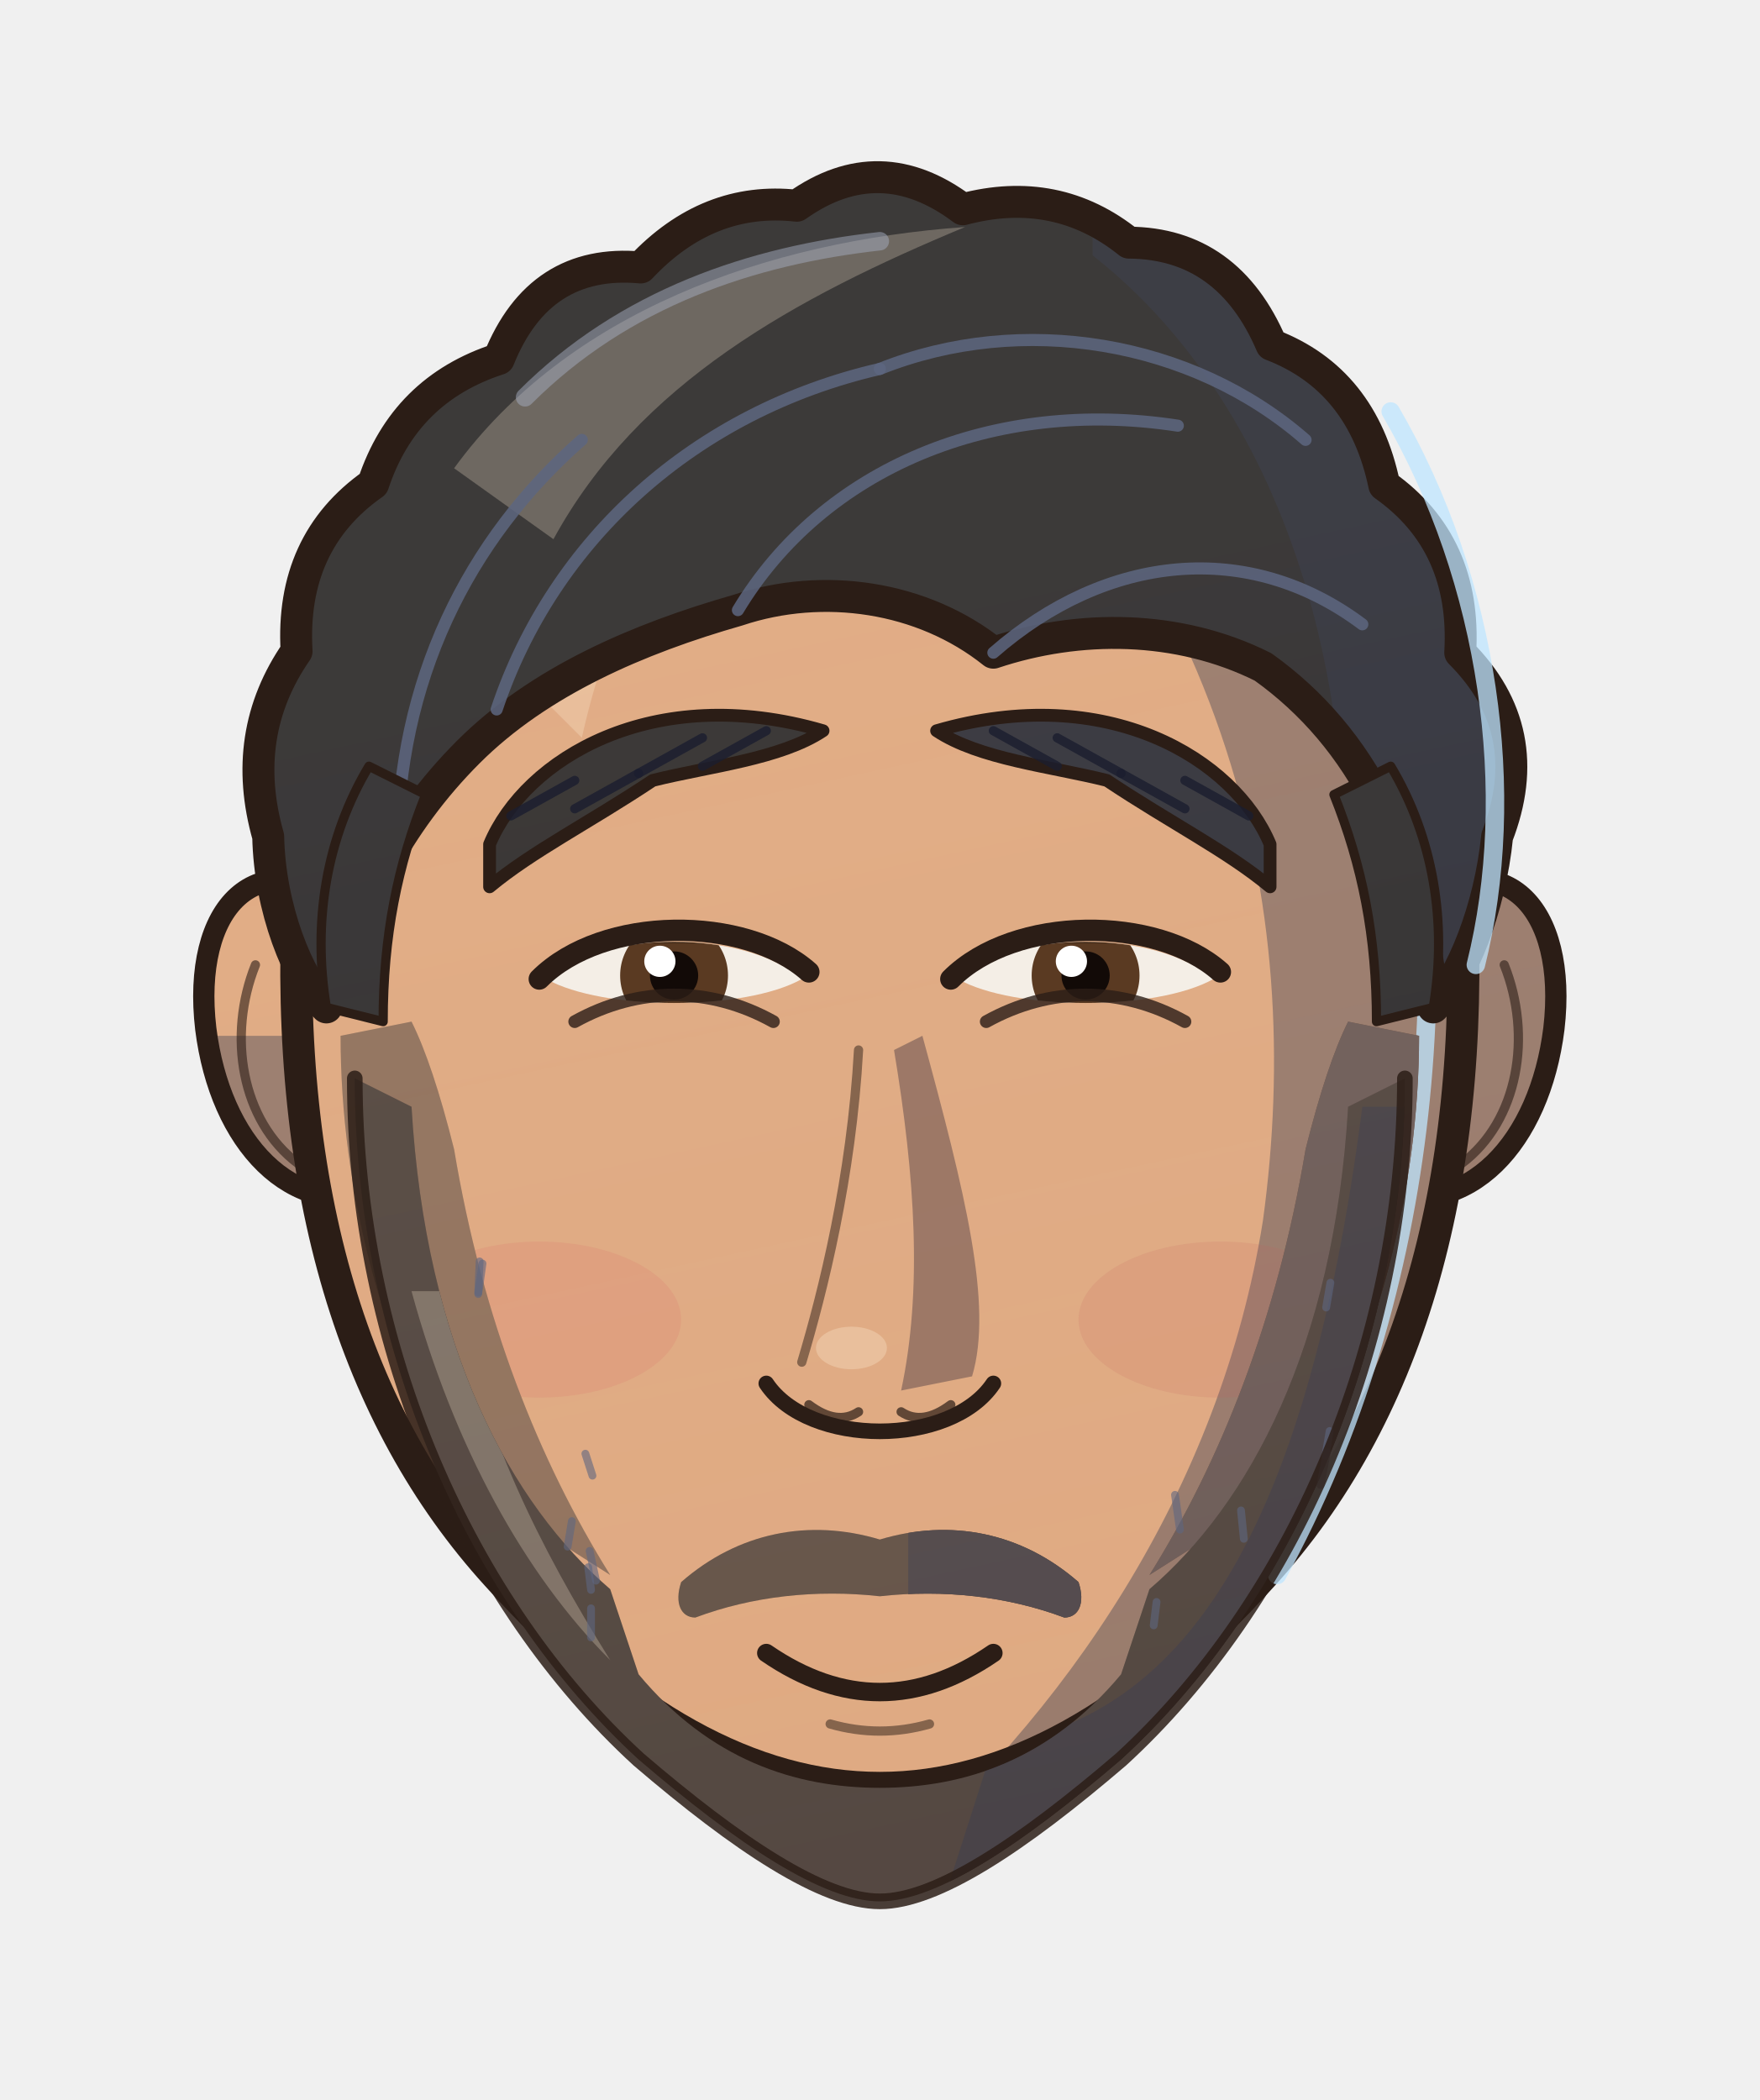
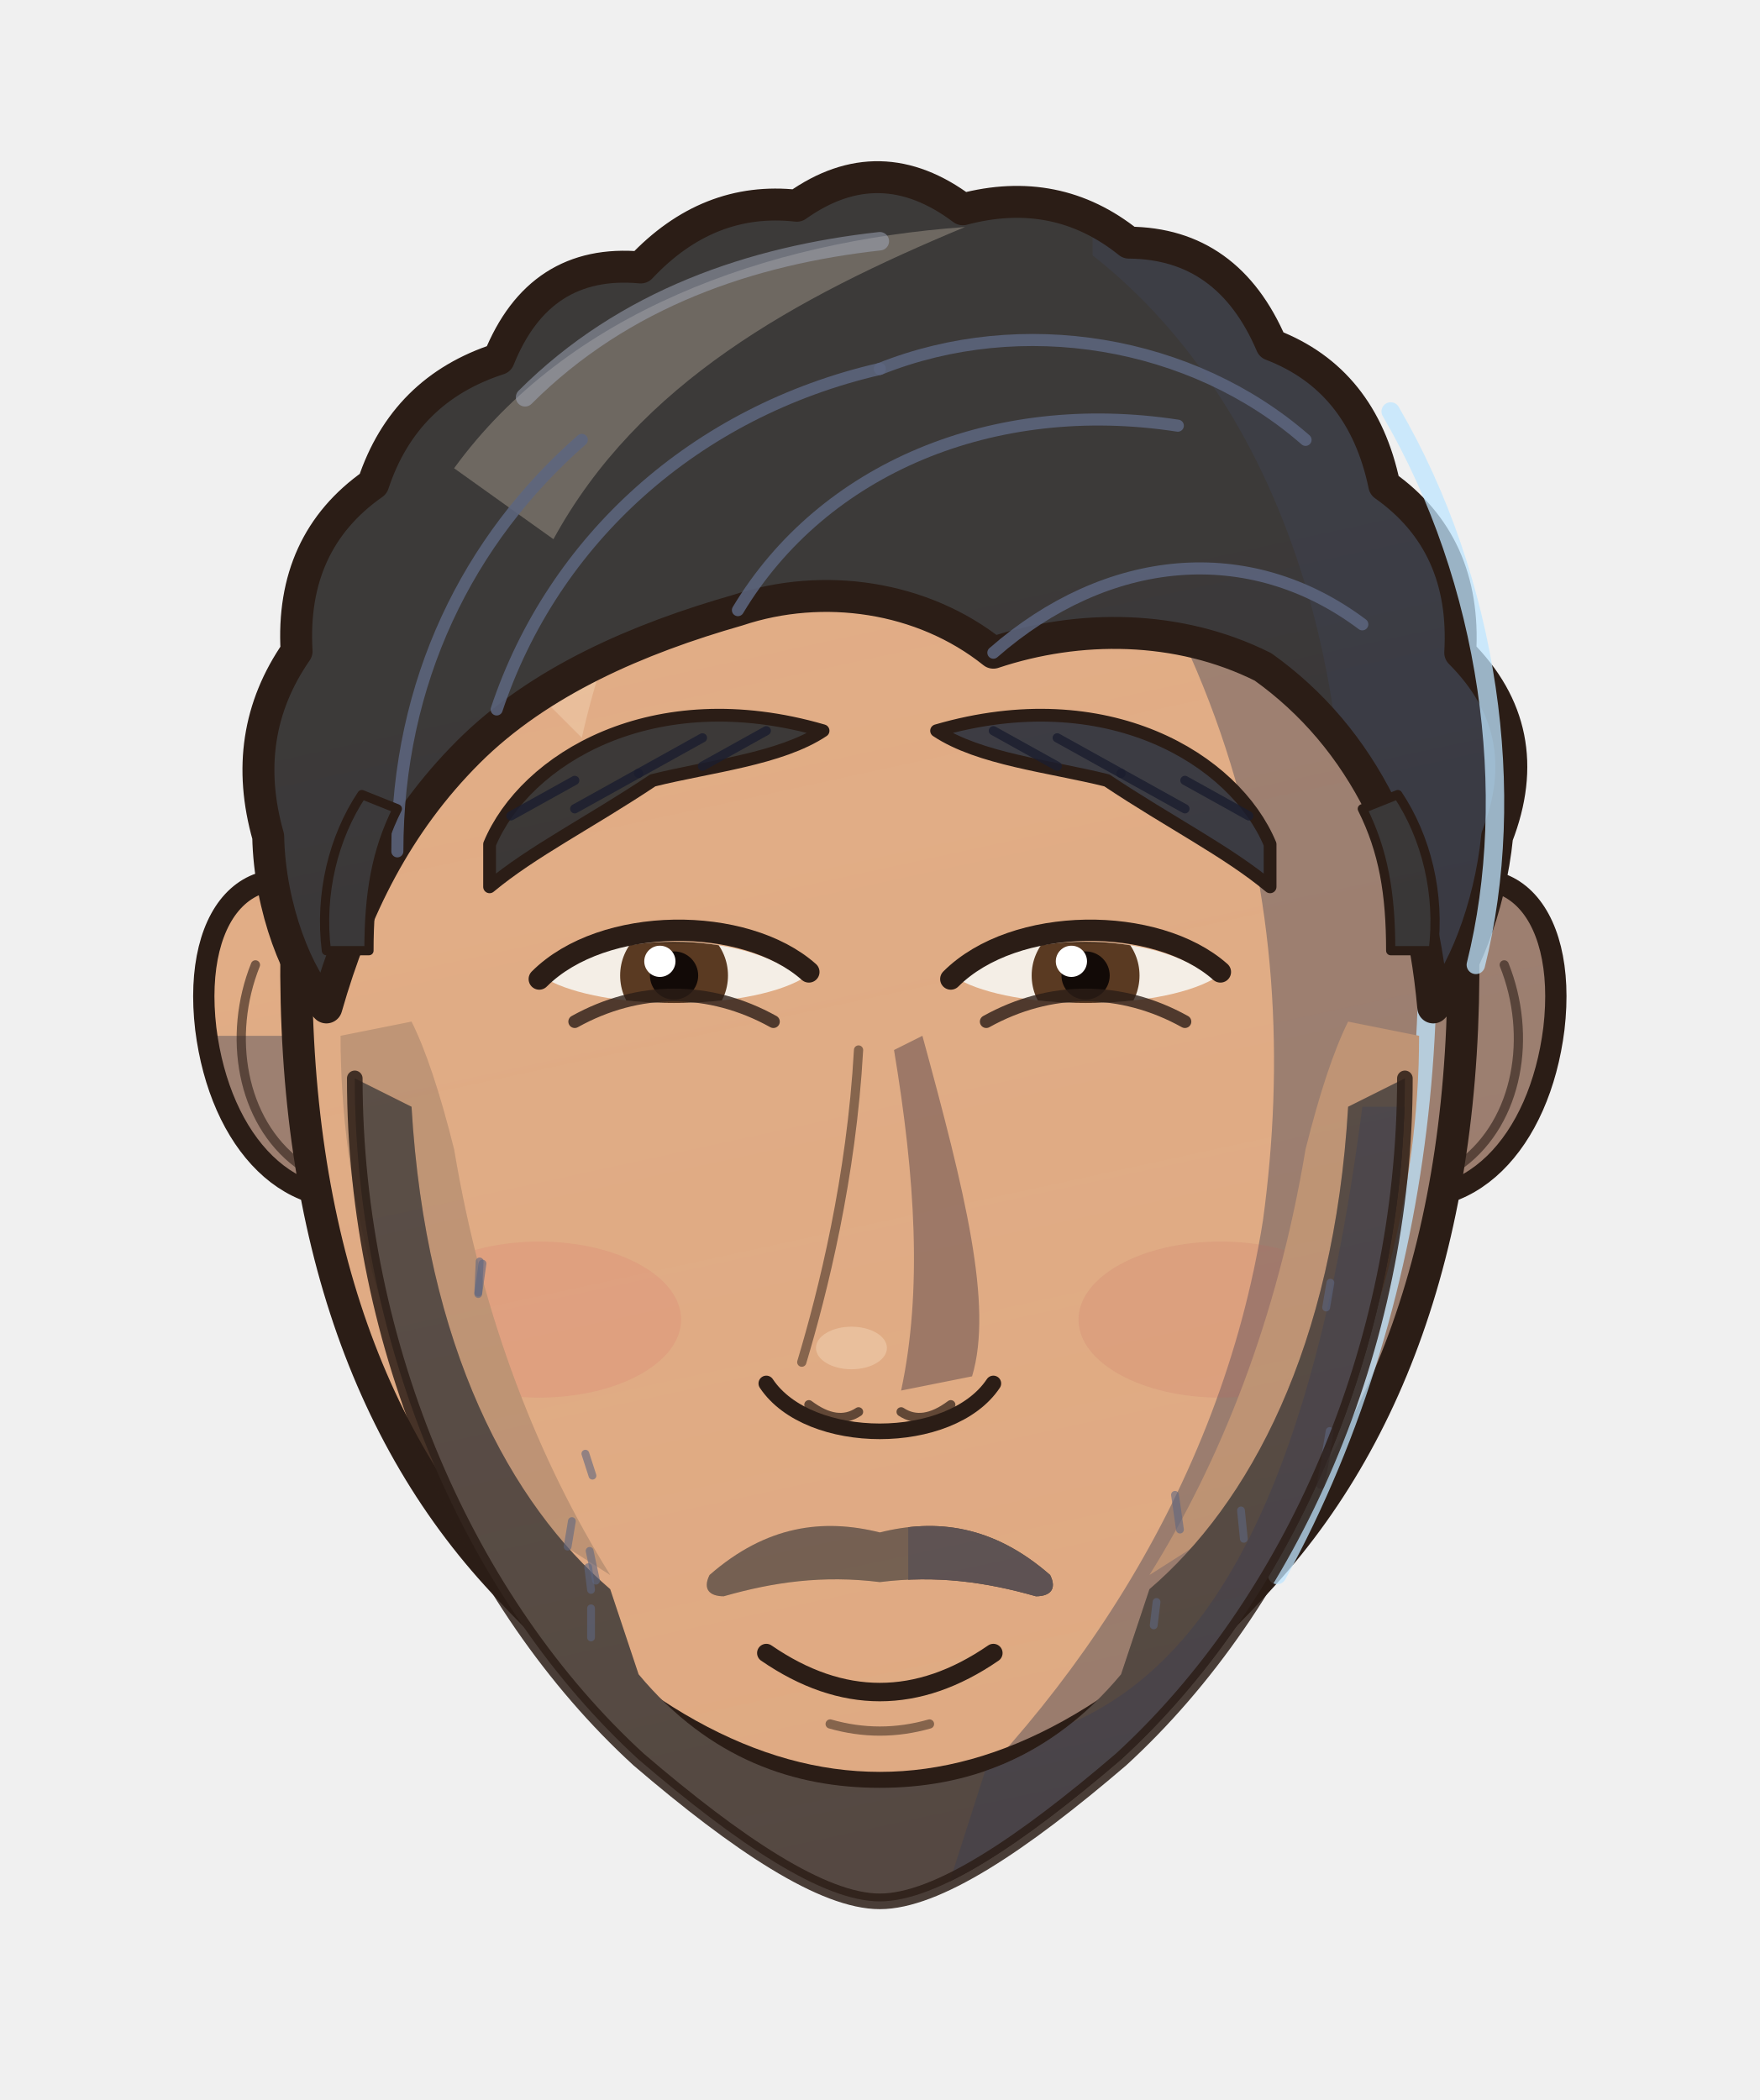
<svg xmlns="http://www.w3.org/2000/svg" viewBox="176 4 248 296" width="248" height="296">
  <defs>
    <linearGradient id="form" gradientUnits="userSpaceOnUse" x1="170" y1="120" x2="470" y2="1500">
      <stop offset="0" stop-color="#fff1d6" stop-opacity="0.16" />
      <stop offset="0.45" stop-color="#fff1d6" stop-opacity="0" />
      <stop offset="1" stop-color="#0b1030" stop-opacity="0.18" />
    </linearGradient>
    <clipPath id="c1">
      <path d="M226,132 C212,122 203,132 205,149 C207,165 217,176 230,172 Z" />
    </clipPath>
    <clipPath id="c2">
      <path d="M 374,132 C 388,122 397,132 395,149 C 393,165 383,176 370,172 Z" />
    </clipPath>
    <clipPath id="c3">
      <path d="M300,50 C352,50 380,86 382,130 C384,172 374,204 354,226 C336,246 318,256 300,256 C282,256 264,246 246,226 C226,204 216,172 218,130 C220,86 248,50 300,50 Z" />
    </clipPath>
    <clipPath id="c4">
      <path d="M213.8,121.9 Q209.7,107.5 217.8,95.8 Q216.9,80.4 228.6,72.2 Q233.0,58.9 246.3,54.6 Q252.0,40.4 266.3,41.7 Q275.8,31.6 288.3,33.0 Q300.0,24.7 311.7,33.5 Q324.9,30.0 335.1,38.2 Q349.1,38.3 355.2,52.6 Q368.0,57.5 371.1,72.4 Q382.7,80.6 381.8,96.0 Q392.8,107.0 387.0,121.9 C386,132 382,142 378,146 C376,124 368,108 354,98 C342,92 328,92 316,96 C306,88 292,86 280,90 C266,94 252,100 242,110 C232,120 226,132 222,146 C218,142 214,132 213.8,121.9 Z" />
    </clipPath>
    <clipPath id="c5">
-       <path d="M222,146 C220,134 222,122 228,112 L236,116 C232,126 230,136 230,148 Z" />
+       <path d="M222,138 C221,130 223,122 227,116 L232,118 C229,124 228,130 228,138 Z" />
    </clipPath>
    <clipPath id="c6">
-       <path d="M 378,146 C 380,134 378,122 372,112 L 364,116 C 368,126 370,136 370,148 Z" />
+       <path d="M 378,138 C 379,130 377,122 373,116 L 368,118 C 371,124 372,130 372,138 Z" />
    </clipPath>
    <clipPath id="c7">
      <path d="M245,123 C250,111 268,100 292,107 C286,111 276,112 268,114 C259,120 251,124 245,129 Z" />
    </clipPath>
    <clipPath id="c8">
      <path d="M 355,123 C 350,111 332,100 308,107 C 314,111 324,112 332,114 C 341,120 349,124 355,129 Z" />
    </clipPath>
    <clipPath id="c9">
      <path d="M253,142 C261,135 281,135 289,142 C281,146.5 261,146.5 253,142 Z" />
    </clipPath>
    <clipPath id="c10">
      <path d="M311,142 C319,135 339,135 347,142 C339,146.5 319,146.5 311,142 Z" />
    </clipPath>
    <clipPath id="c11">
      <path d="M224,150 C224,172 230,194 240,212 L262,226 C252,210 244,190 240,166 C238,158 236,152 234,148 Z" />
    </clipPath>
    <clipPath id="c12">
      <path d="M 376,150 C 376,172 370,194 360,212 L 338,226 C 348,210 356,190 360,166 C 362,158 364,152 366,148 Z" />
    </clipPath>
    <clipPath id="c13">
      <path d="M226,156 C226,194 242,230 266,252 C280,264 292,272 300,272 C308,272 320,264 334,252 C358,230 374,194 374,156 L366,160 C364,194 352,216 338,228 L334,240 C324,252 312,256 300,256 C288,256 276,252 266,240 L262,228 C248,216 236,194 234,160 Z" />
    </clipPath>
    <clipPath id="c14">
-       <path d="M272,227 C280,220 290,218 300,221 C310,218 320,220 328,227 C329,230 328,232 326,232 C318,229 309,228 300,229 C291,228 282,229 274,232 C272,232 271,230 272,227 Z" />
+       <path d="M276,226 C284,219 292,218 300,220 C308,218 316,219 324,226 C325,228 324,229 322,229 C315,227 308,226 300,227 C292,226 285,227 278,229 C276,229 275,228 276,226 Z" />
    </clipPath>
  </defs>
  <rect x="200" y="290" width="200" height="40" fill="none" />
  <path d="M226,132 C212,122 203,132 205,149 C207,165 217,176 230,172 Z" fill="#dba077" />
  <g clip-path="url(#c1)">
    <path d="M190,150 L240,150 L240,190 L190,190 Z" fill="#8c6c5f" />
    <rect x="0" y="0" width="600" height="1400" fill="url(#form)" />
  </g>
  <path d="M226,132 C212,122 203,132 205,149 C207,165 217,176 230,172 Z" fill="none" stroke="#2b1d16" stroke-width="3.0" stroke-linejoin="round" />
  <path d="M 374,132 C 388,122 397,132 395,149 C 393,165 383,176 370,172 Z" fill="#dba077" />
  <g clip-path="url(#c2)">
    <path d="M360,110 L410,110 L410,190 L360,190 Z" fill="#8c6c5f" />
    <rect x="0" y="0" width="600" height="1400" fill="url(#form)" />
  </g>
  <path d="M 374,132 C 388,122 397,132 395,149 C 393,165 383,176 370,172 Z" fill="none" stroke="#2b1d16" stroke-width="3.0" stroke-linejoin="round" />
  <path d="M212,140 C208,150 210,162 218,168" fill="none" stroke="#2b1d16" stroke-width="1.3" stroke-linecap="round" stroke-linejoin="round" opacity="0.6" />
  <path d="M388,140 C392,150 390,162 382,168" fill="none" stroke="#2b1d16" stroke-width="1.3" stroke-linecap="round" stroke-linejoin="round" opacity="0.6" />
  <path d="M300,50 C352,50 380,86 382,130 C384,172 374,204 354,226 C336,246 318,256 300,256 C282,256 264,246 246,226 C226,204 216,172 218,130 C220,86 248,50 300,50 Z" fill="#dba077" />
  <g clip-path="url(#c3)">
    <path d="M300,40 C356,46 386,86 384,130 C384,174 372,210 352,232 C334,254 316,266 300,268 C326,246 348,214 354,176 C360,132 350,82 300,40 Z" fill="#8c6c5f" />
    <path d="M246,96 C252,78 266,66 284,62 C270,74 262,90 258,108 Z" fill="#e6b894" opacity="0.85" />
    <rect x="0" y="0" width="600" height="1400" fill="url(#form)" />
  </g>
  <path d="M300,50 C352,50 380,86 382,130 C384,172 374,204 354,226 C336,246 318,256 300,256 C282,256 264,246 246,226 C226,204 216,172 218,130 C220,86 248,50 300,50 Z" fill="none" stroke="#2b1d16" stroke-width="4.5" stroke-linejoin="round" />
  <path d="M372,96 C382,136 378,186 356,226" fill="none" stroke="#bfe6ff" stroke-width="2.6" stroke-linecap="round" opacity="0.75" />
  <ellipse cx="252" cy="190" rx="20" ry="11" fill="#d9706a" opacity="0.18" />
  <ellipse cx="348" cy="190" rx="20" ry="11" fill="#c0605e" opacity="0.15" />
  <path d="M213.8,121.9 Q209.7,107.5 217.8,95.8 Q216.9,80.4 228.6,72.2 Q233.0,58.9 246.3,54.6 Q252.0,40.4 266.3,41.7 Q275.8,31.6 288.3,33.0 Q300.0,24.7 311.7,33.5 Q324.9,30.0 335.1,38.2 Q349.1,38.3 355.2,52.6 Q368.0,57.5 371.1,72.4 Q382.7,80.6 381.8,96.0 Q392.8,107.0 387.0,121.9 C386,132 382,142 378,146 C376,124 368,108 354,98 C342,92 328,92 316,96 C306,88 292,86 280,90 C266,94 252,100 242,110 C232,120 226,132 222,146 C218,142 214,132 213.8,121.9 Z" fill="#17171c" />
  <g clip-path="url(#c4)">
    <path d="M330,26 C374,40 396,90 384,148 L364,148 C370,104 358,62 330,40 Z" fill="#181b2a" />
    <path d="M240,70 C256,48 284,38 312,36 C288,46 266,58 254,80 Z" fill="#5d5854" opacity="0.85" />
    <rect x="0" y="0" width="600" height="1400" fill="url(#form)" />
  </g>
  <path d="M213.8,121.9 Q209.7,107.5 217.8,95.8 Q216.9,80.4 228.6,72.2 Q233.0,58.9 246.3,54.6 Q252.0,40.4 266.3,41.7 Q275.8,31.6 288.3,33.0 Q300.0,24.7 311.7,33.5 Q324.9,30.0 335.1,38.2 Q349.1,38.3 355.2,52.6 Q368.0,57.5 371.1,72.4 Q382.7,80.6 381.8,96.0 Q392.8,107.0 387.0,121.9 C386,132 382,142 378,146 C376,124 368,108 354,98 C342,92 328,92 316,96 C306,88 292,86 280,90 C266,94 252,100 242,110 C232,120 226,132 222,146 C218,142 214,132 213.8,121.9 Z" fill="none" stroke="#2b1d16" stroke-width="4.5" stroke-linejoin="round" />
  <path d="M372,62 C386,86 390,116 384,140" fill="none" stroke="#bfe6ff" stroke-width="2.6" stroke-linecap="round" opacity="0.75" />
  <path d="M246,104 C254,80 274,62 300,56" fill="none" stroke="#5d6680" stroke-width="1.7" stroke-linecap="round" stroke-linejoin="round" opacity="0.85" />
  <path d="M280,90 C292,70 316,60 342,64" fill="none" stroke="#5d6680" stroke-width="1.7" stroke-linecap="round" stroke-linejoin="round" opacity="0.85" />
  <path d="M316,96 C332,82 352,80 368,92" fill="none" stroke="#5d6680" stroke-width="1.7" stroke-linecap="round" stroke-linejoin="round" opacity="0.85" />
  <path d="M232,124 C232,100 242,80 258,66" fill="none" stroke="#5d6680" stroke-width="1.7" stroke-linecap="round" stroke-linejoin="round" opacity="0.85" />
  <path d="M300,56 C320,48 344,52 360,66" fill="none" stroke="#5d6680" stroke-width="1.7" stroke-linecap="round" stroke-linejoin="round" opacity="0.85" />
  <path d="M250,60 C264,46 282,40 300,38" fill="none" stroke="#a3abc0" stroke-width="2.6" stroke-linecap="round" stroke-linejoin="round" opacity="0.5" />
-   <path d="M222,146 C220,134 222,122 228,112 L236,116 C232,126 230,136 230,148 Z" fill="#17171c" />
+   <path d="M222,138 C221,130 223,122 227,116 L232,118 C229,124 228,130 228,138 Z" fill="#17171c" />
  <g clip-path="url(#c5)">
    <rect x="0" y="0" width="600" height="1400" fill="url(#form)" />
  </g>
-   <path d="M222,146 C220,134 222,122 228,112 L236,116 C232,126 230,136 230,148 Z" fill="none" stroke="#2b1d16" stroke-width="1.3" stroke-linejoin="round" />
-   <path d="M 378,146 C 380,134 378,122 372,112 L 364,116 C 368,126 370,136 370,148 Z" fill="#17171c" />
+   <path d="M222,138 C221,130 223,122 227,116 L232,118 C229,124 228,130 228,138 Z" fill="none" stroke="#2b1d16" stroke-width="1.3" stroke-linejoin="round" />
+   <path d="M 378,138 C 379,130 377,122 373,116 L 368,118 C 371,124 372,130 372,138 Z" fill="#17171c" />
  <g clip-path="url(#c6)">
    <rect x="0" y="0" width="600" height="1400" fill="url(#form)" />
  </g>
-   <path d="M 378,146 C 380,134 378,122 372,112 L 364,116 C 368,126 370,136 370,148 Z" fill="none" stroke="#2b1d16" stroke-width="1.3" stroke-linejoin="round" />
+   <path d="M 378,138 C 379,130 377,122 373,116 L 368,118 C 371,124 372,130 372,138 Z" fill="none" stroke="#2b1d16" stroke-width="1.3" stroke-linejoin="round" />
  <path d="M245,123 C250,111 268,100 292,107 C286,111 276,112 268,114 C259,120 251,124 245,129 Z" fill="#18171a" />
  <g clip-path="url(#c7)">
    <rect x="0" y="0" width="600" height="1400" fill="url(#form)" />
  </g>
  <path d="M245,123 C250,111 268,100 292,107 C286,111 276,112 268,114 C259,120 251,124 245,129 Z" fill="none" stroke="#2b1d16" stroke-width="1.8" stroke-linejoin="round" />
  <path d="M 355,123 C 350,111 332,100 308,107 C 314,111 324,112 332,114 C 341,120 349,124 355,129 Z" fill="#18171a" />
  <g clip-path="url(#c8)">
    <path d="M300,90 L360,90 L360,130 L300,130 Z" fill="#191b28" />
    <rect x="0" y="0" width="600" height="1400" fill="url(#form)" />
  </g>
  <path d="M 355,123 C 350,111 332,100 308,107 C 314,111 324,112 332,114 C 341,120 349,124 355,129 Z" fill="none" stroke="#2b1d16" stroke-width="1.8" stroke-linejoin="round" />
  <path d="M248,119 l9,-5" fill="none" stroke="#1a1d2e" stroke-width="1.3" stroke-linecap="round" stroke-linejoin="round" opacity="0.8" />
  <path d="M257,118 l9,-5" fill="none" stroke="#1a1d2e" stroke-width="1.3" stroke-linecap="round" stroke-linejoin="round" opacity="0.8" />
  <path d="M266,113 l9,-5" fill="none" stroke="#1a1d2e" stroke-width="1.3" stroke-linecap="round" stroke-linejoin="round" opacity="0.8" />
  <path d="M275,112 l9,-5" fill="none" stroke="#1a1d2e" stroke-width="1.3" stroke-linecap="round" stroke-linejoin="round" opacity="0.8" />
  <path d="M352,119 l-9,-5" fill="none" stroke="#1a1d2e" stroke-width="1.3" stroke-linecap="round" stroke-linejoin="round" opacity="0.8" />
  <path d="M343,118 l-9,-5" fill="none" stroke="#1a1d2e" stroke-width="1.3" stroke-linecap="round" stroke-linejoin="round" opacity="0.8" />
  <path d="M334,113 l-9,-5" fill="none" stroke="#1a1d2e" stroke-width="1.3" stroke-linecap="round" stroke-linejoin="round" opacity="0.8" />
  <path d="M325,112 l-9,-5" fill="none" stroke="#1a1d2e" stroke-width="1.3" stroke-linecap="round" stroke-linejoin="round" opacity="0.8" />
  <path d="M253,142 C261,135 281,135 289,142 C281,146.5 261,146.5 253,142 Z" fill="#f4eee6" />
  <g clip-path="url(#c9)">
    <circle cx="271" cy="141.5" r="7.6" fill="#5a3a22" />
    <circle cx="271" cy="141.5" r="3.4" fill="#120a07" />
    <circle cx="269" cy="139.5" r="2.2" fill="#fff" />
    <path d="M251,130 L291,130 L291,137 L251,137 Z" fill="#000" opacity="0.18" />
  </g>
  <path d="M252,142 C261,133 281,133 290,141" fill="none" stroke="#2b1d16" stroke-width="3.0" stroke-linecap="round" stroke-linejoin="round" opacity="1.0" />
  <path d="M257,148 C266,143 276,143 285,148" fill="none" stroke="#2b1d16" stroke-width="1.8" stroke-linecap="round" stroke-linejoin="round" opacity="0.8" />
  <path d="M311,142 C319,135 339,135 347,142 C339,146.5 319,146.5 311,142 Z" fill="#f4eee6" />
  <g clip-path="url(#c10)">
    <circle cx="329" cy="141.5" r="7.6" fill="#5a3a22" />
    <circle cx="329" cy="141.5" r="3.4" fill="#120a07" />
    <circle cx="327" cy="139.5" r="2.2" fill="#fff" />
    <path d="M309,130 L349,130 L349,137 L309,137 Z" fill="#000" opacity="0.18" />
  </g>
  <path d="M310,142 C319,133 339,133 348,141" fill="none" stroke="#2b1d16" stroke-width="3.0" stroke-linecap="round" stroke-linejoin="round" opacity="1.0" />
  <path d="M315,148 C324,143 334,143 343,148" fill="none" stroke="#2b1d16" stroke-width="1.8" stroke-linecap="round" stroke-linejoin="round" opacity="0.8" />
  <path d="M306,150 C312,172 316,188 313,198 L303,200 C306,186 305,170 302,152 Z" fill="#8c6c5f" opacity="0.8" />
  <path d="M297,152 C296,170 292,186 289,196" fill="none" stroke="#2b1d16" stroke-width="1.3" stroke-linecap="round" stroke-linejoin="round" opacity="0.5" />
  <path d="M284,199 C290,208 310,208 316,199" fill="none" stroke="#2b1d16" stroke-width="2.2" stroke-linecap="round" stroke-linejoin="round" opacity="1.0" />
  <path d="M290,202 q4,3 7,1 M310,202 q-4,3 -7,1" fill="none" stroke="#2b1d16" stroke-width="1.3" stroke-linecap="round" stroke-linejoin="round" opacity="0.7" />
  <ellipse cx="296" cy="194" rx="5" ry="3" fill="#ebc4a2" opacity="0.8" />
  <path d="M284,237 Q300,248 316,237" fill="none" stroke="#2b1d16" stroke-width="2.6" stroke-linecap="round" stroke-linejoin="round" opacity="1.0" />
  <path d="M293,247 Q300,249 307,247" fill="none" stroke="#2b1d16" stroke-width="1.3" stroke-linecap="round" stroke-linejoin="round" opacity="0.5" />
-   <path d="M224,150 C224,172 230,194 240,212 L262,226 C252,210 244,190 240,166 C238,158 236,152 234,148 Z" fill="#83624e" />
+   <path d="M224,150 C224,172 230,194 240,212 L262,226 C252,210 244,190 240,166 C238,158 236,152 234,148 Z" fill="#b48565" />
  <g clip-path="url(#c11)">
    <rect x="0" y="0" width="600" height="1400" fill="url(#form)" />
  </g>
-   <path d="M 376,150 C 376,172 370,194 360,212 L 338,226 C 348,210 356,190 360,166 C 362,158 364,152 366,148 Z" fill="#83624e" />
+   <path d="M 376,150 C 376,172 370,194 360,212 L 338,226 C 348,210 356,190 360,166 C 362,158 364,152 366,148 Z" fill="#b48565" />
  <g clip-path="url(#c12)">
-     <path d="M300,140 L400,140 L400,240 L300,240 Z" fill="#5c4a49" />
    <rect x="0" y="0" width="600" height="1400" fill="url(#form)" />
  </g>
  <path d="M226,156 C226,194 242,230 266,252 C280,264 292,272 300,272 C308,272 320,264 334,252 C358,230 374,194 374,156 L366,160 C364,194 352,216 338,228 L334,240 C324,252 312,256 300,256 C288,256 276,252 266,240 L262,228 C248,216 236,194 234,160 Z" fill="#3e322e" />
  <g clip-path="url(#c13)">
    <path d="M316,250 C342,246 360,222 368,160 L400,160 L400,300 L300,300 Z" fill="#312c35" />
-     <path d="M234,186 C240,208 250,226 262,238 C252,222 244,206 240,186 Z" fill="#786b60" opacity="0.85" />
    <rect x="0" y="0" width="600" height="1400" fill="url(#form)" />
  </g>
  <path d="M363.0,208.7 l-0.9,4.6" fill="none" stroke="#5d6680" stroke-width="1.1" stroke-linecap="round" stroke-linejoin="round" opacity="0.6" />
  <path d="M244.0,182.1 l-0.6,4.3" fill="none" stroke="#5d6680" stroke-width="1.1" stroke-linecap="round" stroke-linejoin="round" opacity="0.6" />
  <path d="M258.5,208.9 l1.0,3.1" fill="none" stroke="#5d6680" stroke-width="1.1" stroke-linecap="round" stroke-linejoin="round" opacity="0.6" />
  <path d="M258.9,224.9 l0.4,3.2" fill="none" stroke="#5d6680" stroke-width="1.1" stroke-linecap="round" stroke-linejoin="round" opacity="0.6" />
  <path d="M259.3,230.7 l-0.0,4.1" fill="none" stroke="#5d6680" stroke-width="1.1" stroke-linecap="round" stroke-linejoin="round" opacity="0.6" />
  <path d="M341.6,214.7 l0.7,4.9" fill="none" stroke="#5d6680" stroke-width="1.1" stroke-linecap="round" stroke-linejoin="round" opacity="0.6" />
  <path d="M256.6,218.4 l-0.6,3.6" fill="none" stroke="#5d6680" stroke-width="1.1" stroke-linecap="round" stroke-linejoin="round" opacity="0.6" />
  <path d="M363.5,184.8 l-0.6,3.5" fill="none" stroke="#5d6680" stroke-width="1.1" stroke-linecap="round" stroke-linejoin="round" opacity="0.6" />
  <path d="M339.0,229.8 l-0.4,3.3" fill="none" stroke="#5d6680" stroke-width="1.1" stroke-linecap="round" stroke-linejoin="round" opacity="0.6" />
  <path d="M259.1,222.6 l0.9,4.2" fill="none" stroke="#5d6680" stroke-width="1.1" stroke-linecap="round" stroke-linejoin="round" opacity="0.6" />
  <path d="M350.9,216.9 l0.4,4.0" fill="none" stroke="#5d6680" stroke-width="1.1" stroke-linecap="round" stroke-linejoin="round" opacity="0.6" />
  <path d="M363.4,205.7 l-0.6,3.5" fill="none" stroke="#5d6680" stroke-width="1.1" stroke-linecap="round" stroke-linejoin="round" opacity="0.6" />
  <path d="M243.6,181.8 l-0.2,4.4" fill="none" stroke="#5d6680" stroke-width="1.1" stroke-linecap="round" stroke-linejoin="round" opacity="0.6" />
-   <path d="M272,227 C280,220 290,218 300,221 C310,218 320,220 328,227 C329,230 328,232 326,232 C318,229 309,228 300,229 C291,228 282,229 274,232 C272,232 271,230 272,227 Z" fill="#524037" />
+   <path d="M276,226 C284,219 292,218 300,220 C308,218 316,219 324,226 C325,228 324,229 322,229 C315,227 308,226 300,227 C292,226 285,227 278,229 C276,229 275,228 276,226 Z" fill="#614b3f" />
  <g clip-path="url(#c14)">
-     <path d="M304,206 L346,206 L346,250 L304,250 Z" fill="#3d353b" />
+     <path d="M304,206 L346,206 L346,250 L304,250 Z" fill="#473c40" />
    <rect x="0" y="0" width="600" height="1400" fill="url(#form)" />
  </g>
  <path d="M226,156 C226,194 242,230 266,252 C280,264 292,272 300,272 C308,272 320,264 334,252 C358,230 374,194 374,156" fill="none" stroke="#2b1d16" stroke-width="2.2" stroke-linecap="round" stroke-linejoin="round" opacity="0.85" />
</svg>
